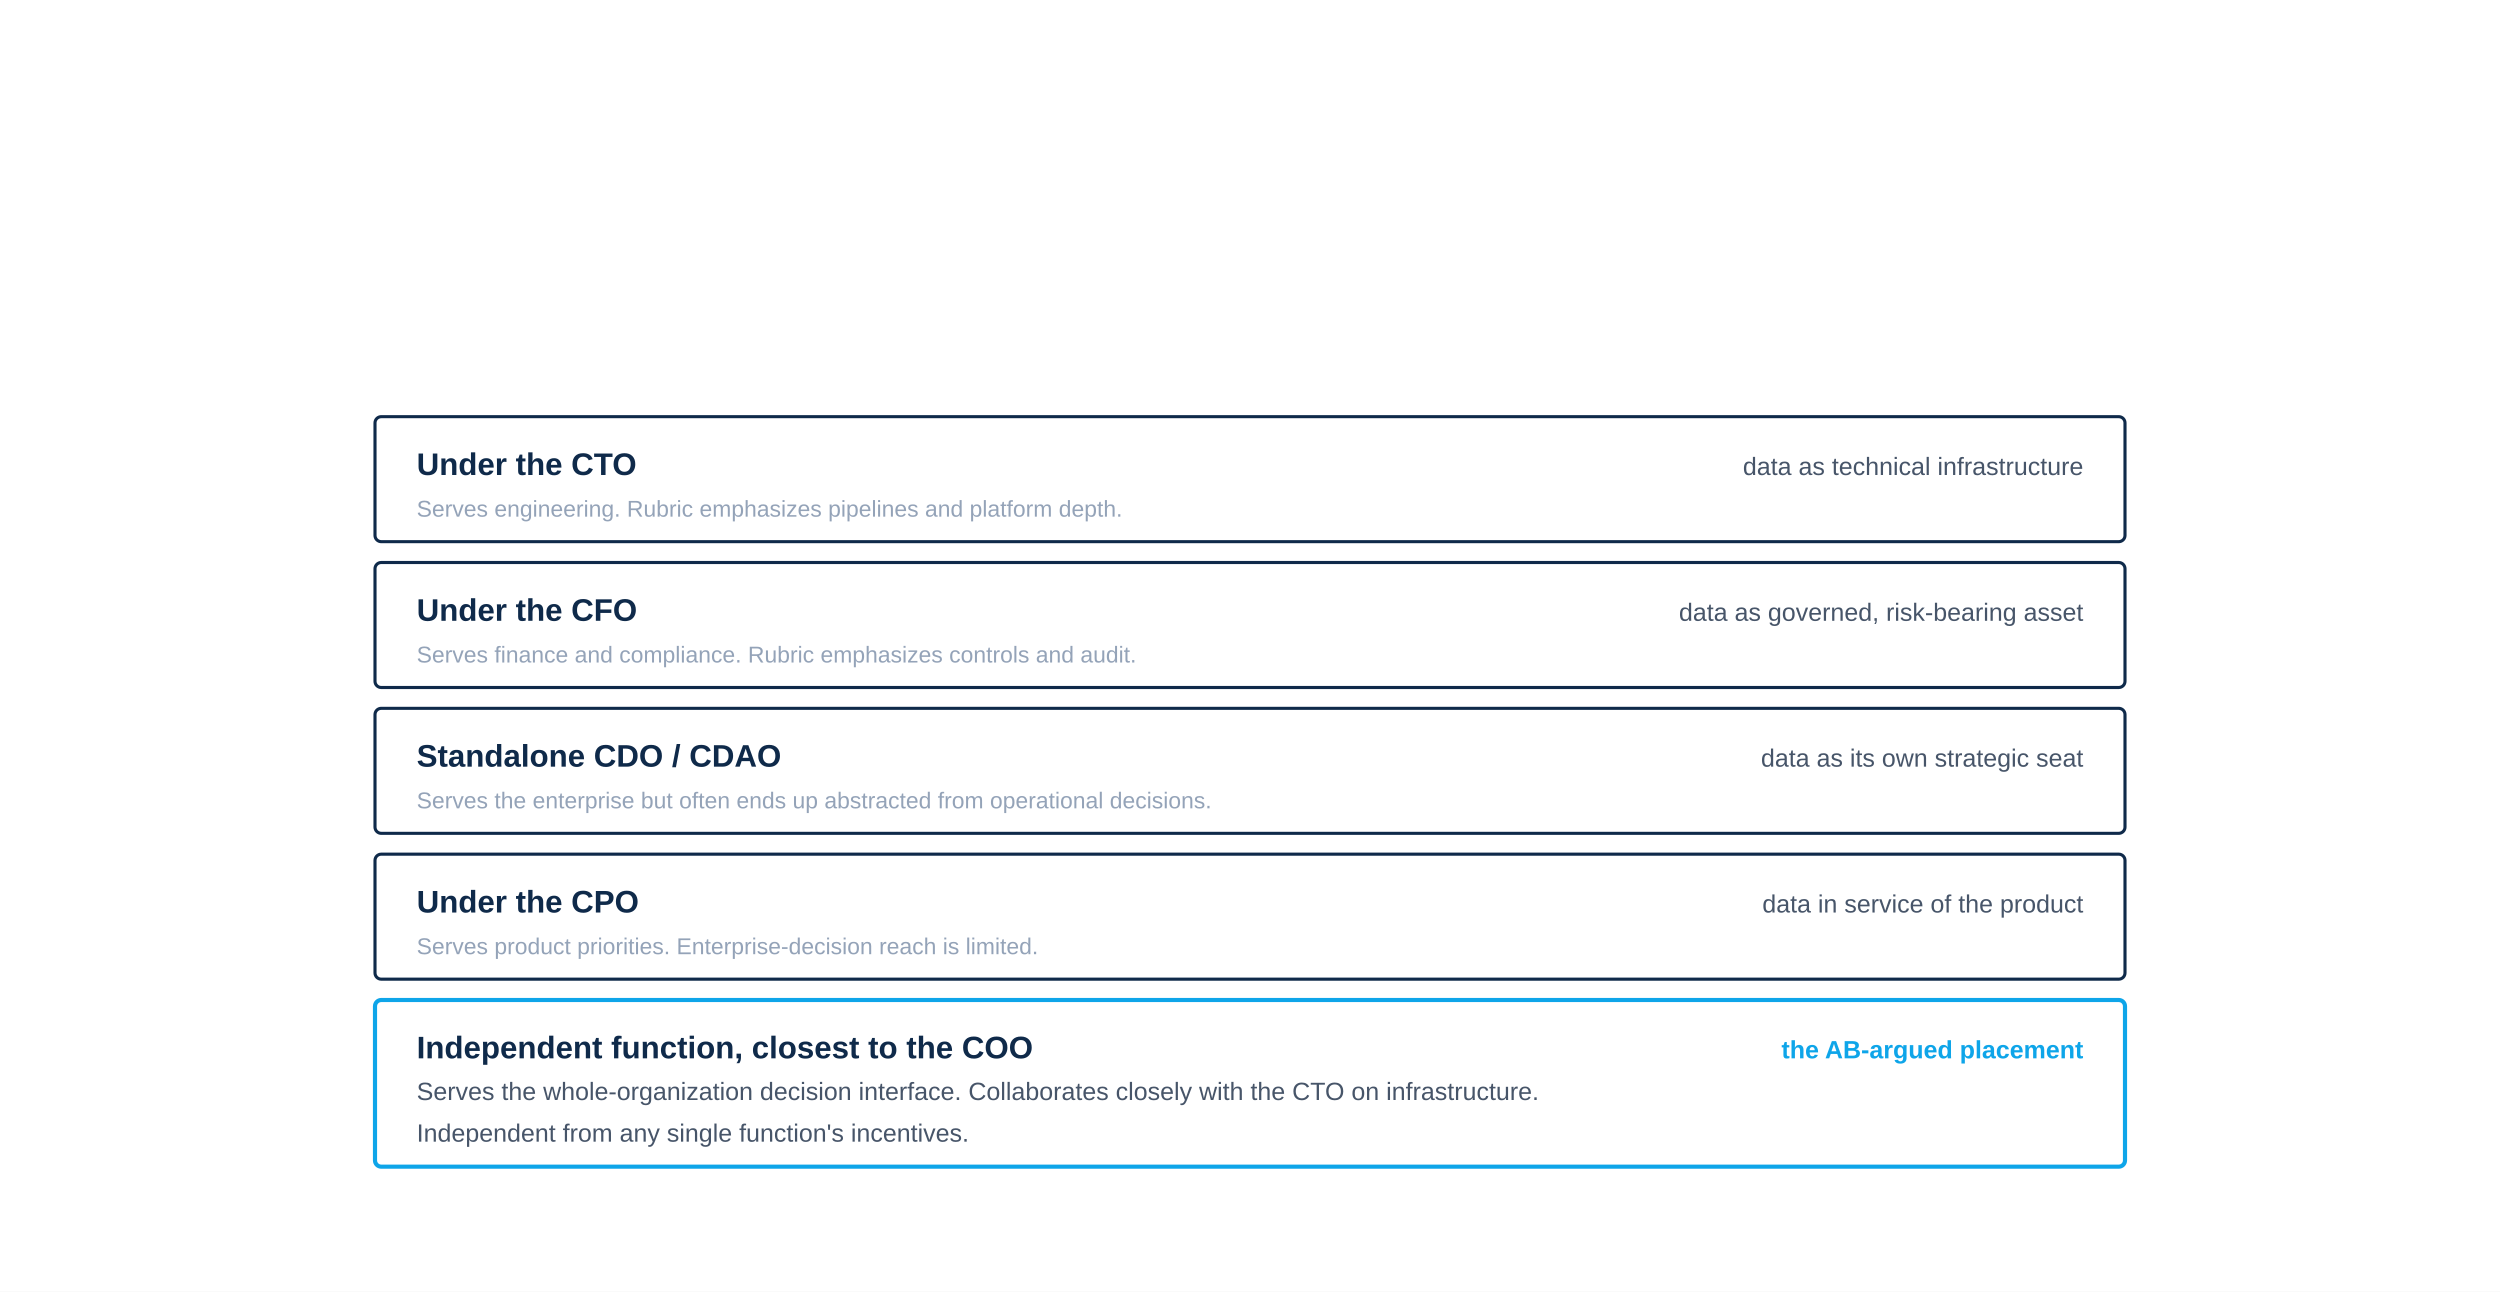
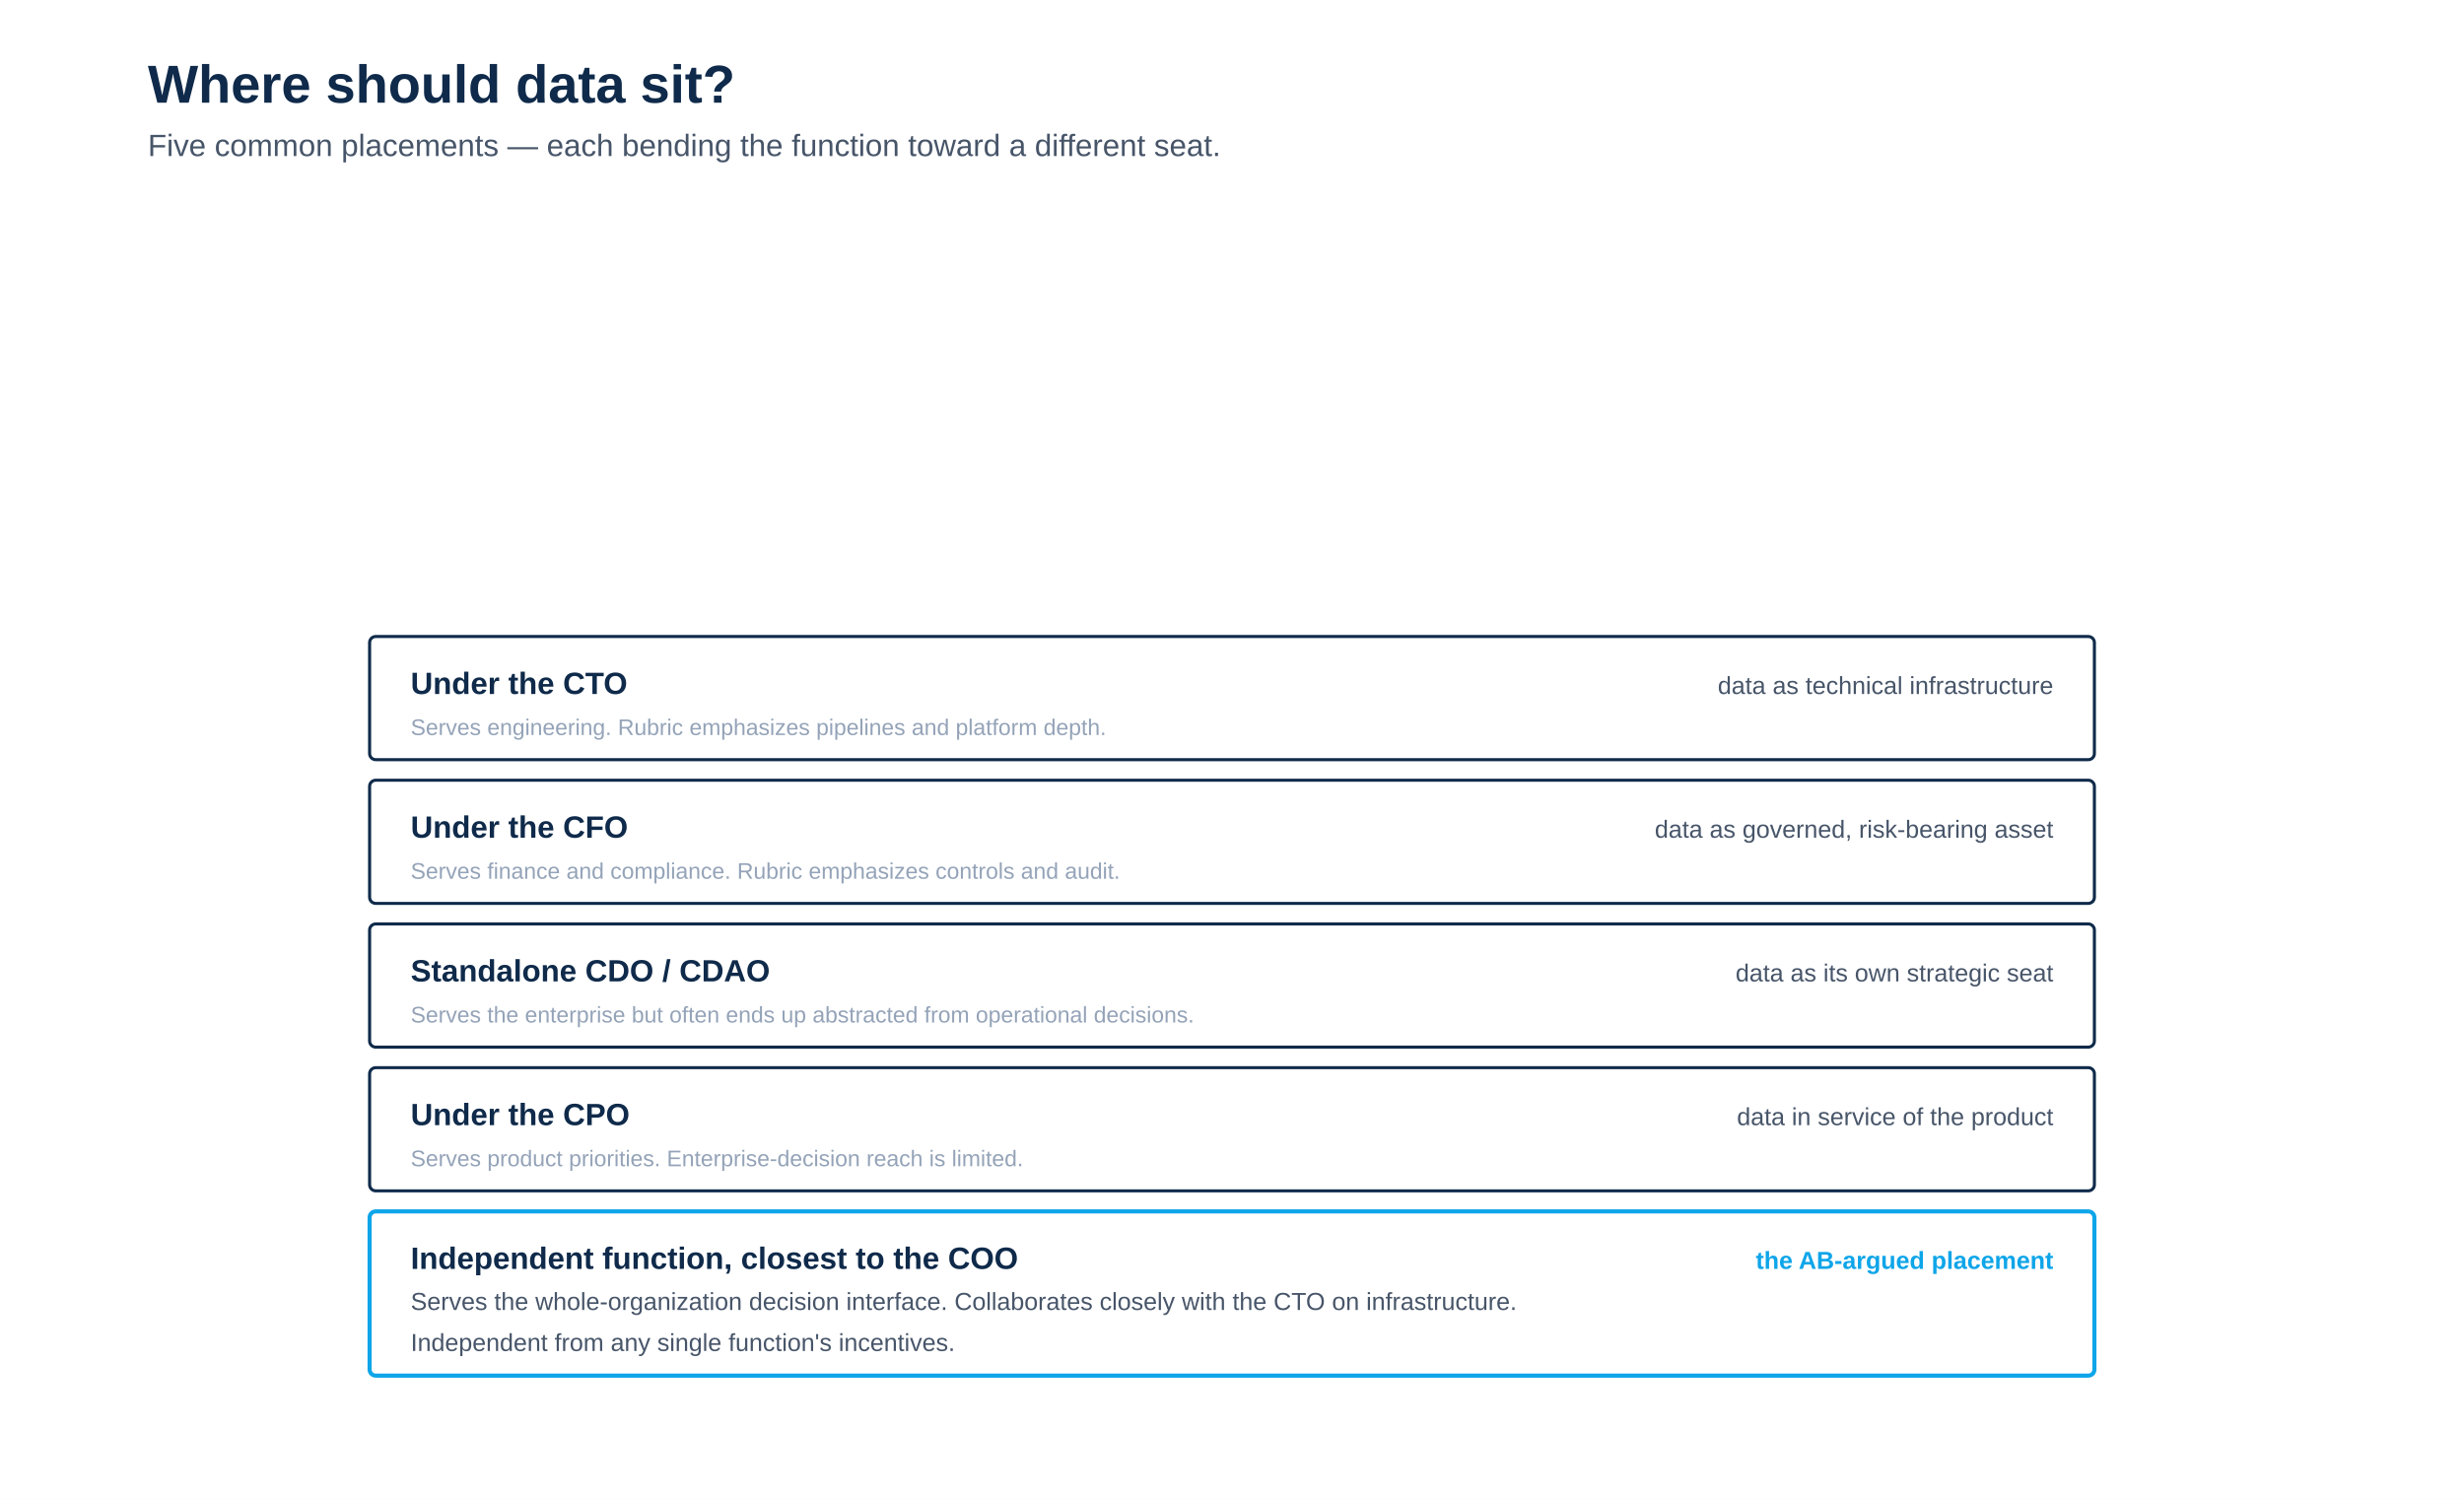
- <svg xmlns="http://www.w3.org/2000/svg" viewBox="0 0 1200 620" role="img">
-   <rect width="1200" height="620" fill="#FFFFFF" />
+ <svg xmlns="http://www.w3.org/2000/svg" viewBox="0 -110 1200 730" role="img">
+   <rect x="0" y="-110" width="1200" height="730" fill="#FFFFFF" />
+   <text x="72" y="-60" font-family="-apple-system, BlinkMacSystemFont, 'Helvetica Neue', Arial, sans-serif" font-size="26" font-weight="700" fill="#0F2A4A" text-anchor="start">Where should data sit?</text>
+   <text x="72" y="-34" font-family="-apple-system, BlinkMacSystemFont, 'Helvetica Neue', Arial, sans-serif" font-size="15" font-weight="400" fill="#475569" text-anchor="start">Five common placements — each bending the function toward a different seat.</text>
  <rect x="180" y="200" width="840" height="60" fill="none" stroke="#0F2A4A" stroke-width="1.5" rx="3" />
  <text x="200" y="228" font-family="-apple-system, BlinkMacSystemFont, 'Helvetica Neue', Arial, sans-serif" font-size="15" font-weight="600" fill="#0F2A4A" text-anchor="start">Under the CTO</text>
  <text x="1000" y="228" font-family="-apple-system, BlinkMacSystemFont, 'Helvetica Neue', Arial, sans-serif" font-size="12" fill="#475569" text-anchor="end">data as technical infrastructure</text>
  <text x="200" y="248" font-family="-apple-system, BlinkMacSystemFont, 'Helvetica Neue', Arial, sans-serif" font-size="11" fill="#94A3B8" text-anchor="start">Serves engineering. Rubric emphasizes pipelines and platform depth.</text>
  <rect x="180" y="270" width="840" height="60" fill="none" stroke="#0F2A4A" stroke-width="1.5" rx="3" />
  <text x="200" y="298" font-family="-apple-system, BlinkMacSystemFont, 'Helvetica Neue', Arial, sans-serif" font-size="15" font-weight="600" fill="#0F2A4A" text-anchor="start">Under the CFO</text>
  <text x="1000" y="298" font-family="-apple-system, BlinkMacSystemFont, 'Helvetica Neue', Arial, sans-serif" font-size="12" fill="#475569" text-anchor="end">data as governed, risk-bearing asset</text>
  <text x="200" y="318" font-family="-apple-system, BlinkMacSystemFont, 'Helvetica Neue', Arial, sans-serif" font-size="11" fill="#94A3B8" text-anchor="start">Serves finance and compliance. Rubric emphasizes controls and audit.</text>
  <rect x="180" y="340" width="840" height="60" fill="none" stroke="#0F2A4A" stroke-width="1.5" rx="3" />
  <text x="200" y="368" font-family="-apple-system, BlinkMacSystemFont, 'Helvetica Neue', Arial, sans-serif" font-size="15" font-weight="600" fill="#0F2A4A" text-anchor="start">Standalone CDO / CDAO</text>
  <text x="1000" y="368" font-family="-apple-system, BlinkMacSystemFont, 'Helvetica Neue', Arial, sans-serif" font-size="12" fill="#475569" text-anchor="end">data as its own strategic seat</text>
  <text x="200" y="388" font-family="-apple-system, BlinkMacSystemFont, 'Helvetica Neue', Arial, sans-serif" font-size="11" fill="#94A3B8" text-anchor="start">Serves the enterprise but often ends up abstracted from operational decisions.</text>
  <rect x="180" y="410" width="840" height="60" fill="none" stroke="#0F2A4A" stroke-width="1.5" rx="3" />
  <text x="200" y="438" font-family="-apple-system, BlinkMacSystemFont, 'Helvetica Neue', Arial, sans-serif" font-size="15" font-weight="600" fill="#0F2A4A" text-anchor="start">Under the CPO</text>
  <text x="1000" y="438" font-family="-apple-system, BlinkMacSystemFont, 'Helvetica Neue', Arial, sans-serif" font-size="12" fill="#475569" text-anchor="end">data in service of the product</text>
  <text x="200" y="458" font-family="-apple-system, BlinkMacSystemFont, 'Helvetica Neue', Arial, sans-serif" font-size="11" fill="#94A3B8" text-anchor="start">Serves product priorities. Enterprise-decision reach is limited.</text>
  <rect x="180" y="480" width="840" height="80" fill="none" stroke="#0EA5E9" stroke-width="2" rx="3" />
  <text x="200" y="508" font-family="-apple-system, BlinkMacSystemFont, 'Helvetica Neue', Arial, sans-serif" font-size="15" font-weight="600" fill="#0F2A4A" text-anchor="start">Independent function, closest to the COO</text>
  <text x="1000" y="508" font-family="-apple-system, BlinkMacSystemFont, 'Helvetica Neue', Arial, sans-serif" font-size="12" font-weight="600" fill="#0EA5E9" text-anchor="end">the AB-argued placement</text>
  <text x="200" y="528" font-family="-apple-system, BlinkMacSystemFont, 'Helvetica Neue', Arial, sans-serif" font-size="12" fill="#475569" text-anchor="start">Serves the whole-organization decision interface. Collaborates closely with the CTO on infrastructure.</text>
  <text x="200" y="548" font-family="-apple-system, BlinkMacSystemFont, 'Helvetica Neue', Arial, sans-serif" font-size="12" fill="#475569" text-anchor="start">Independent from any single function's incentives.</text>
</svg>
